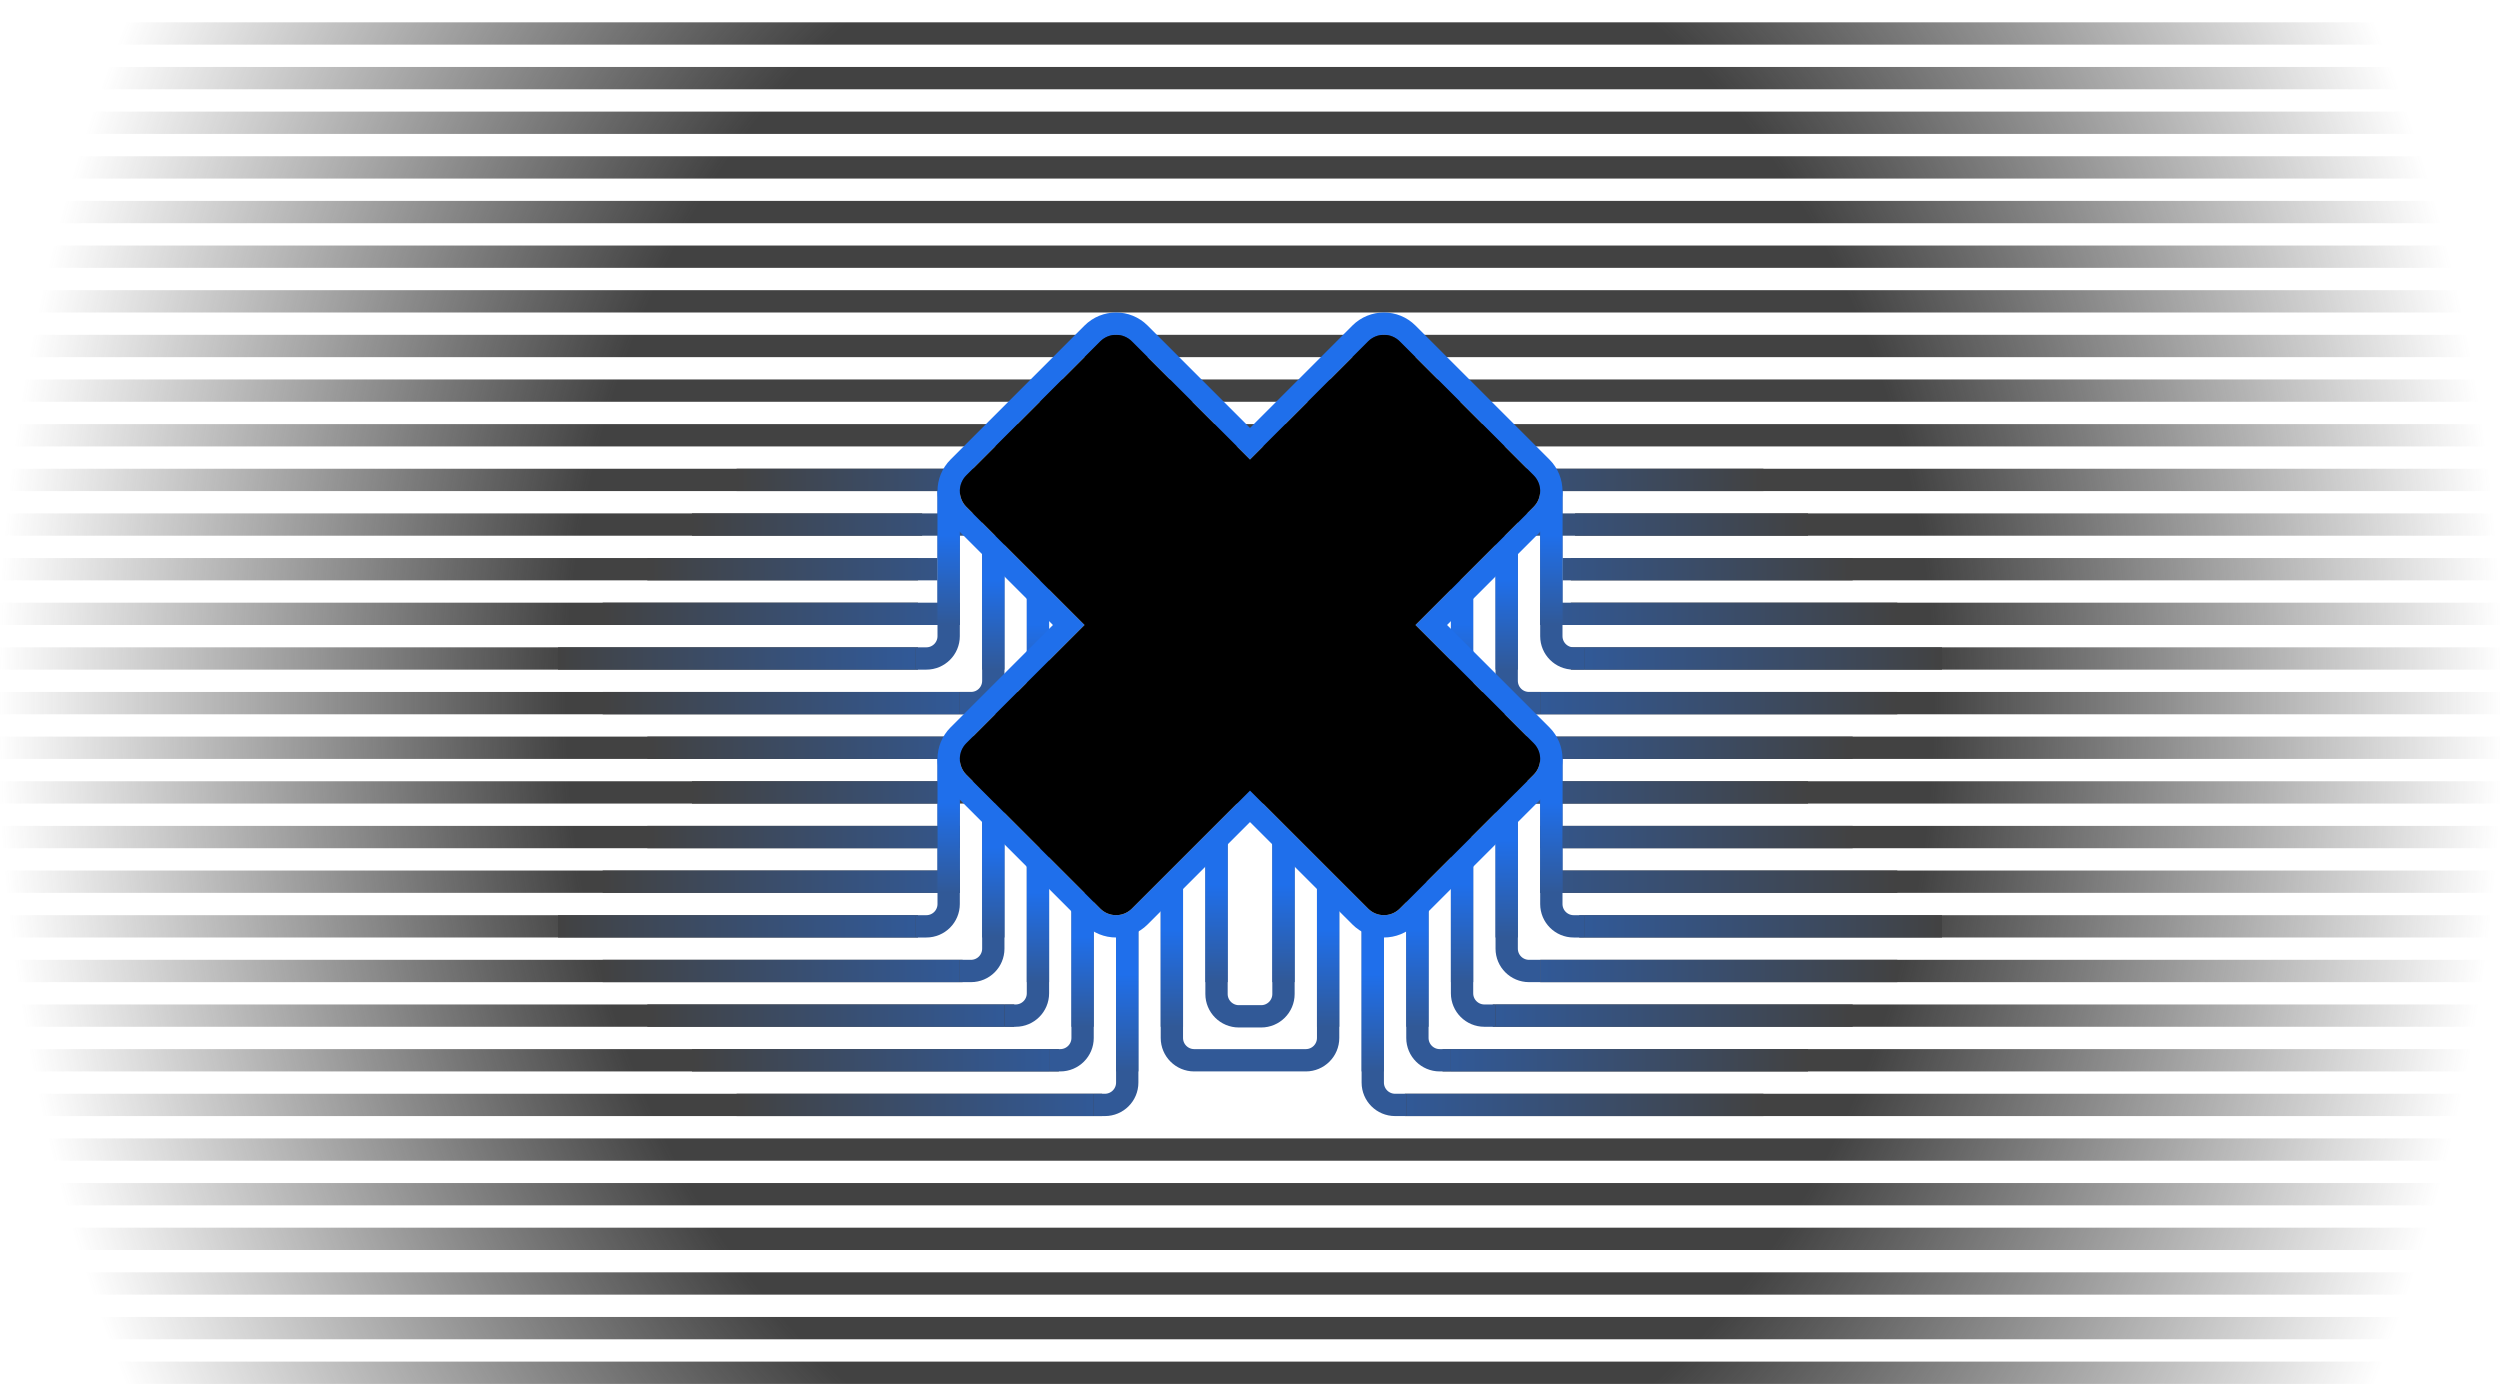
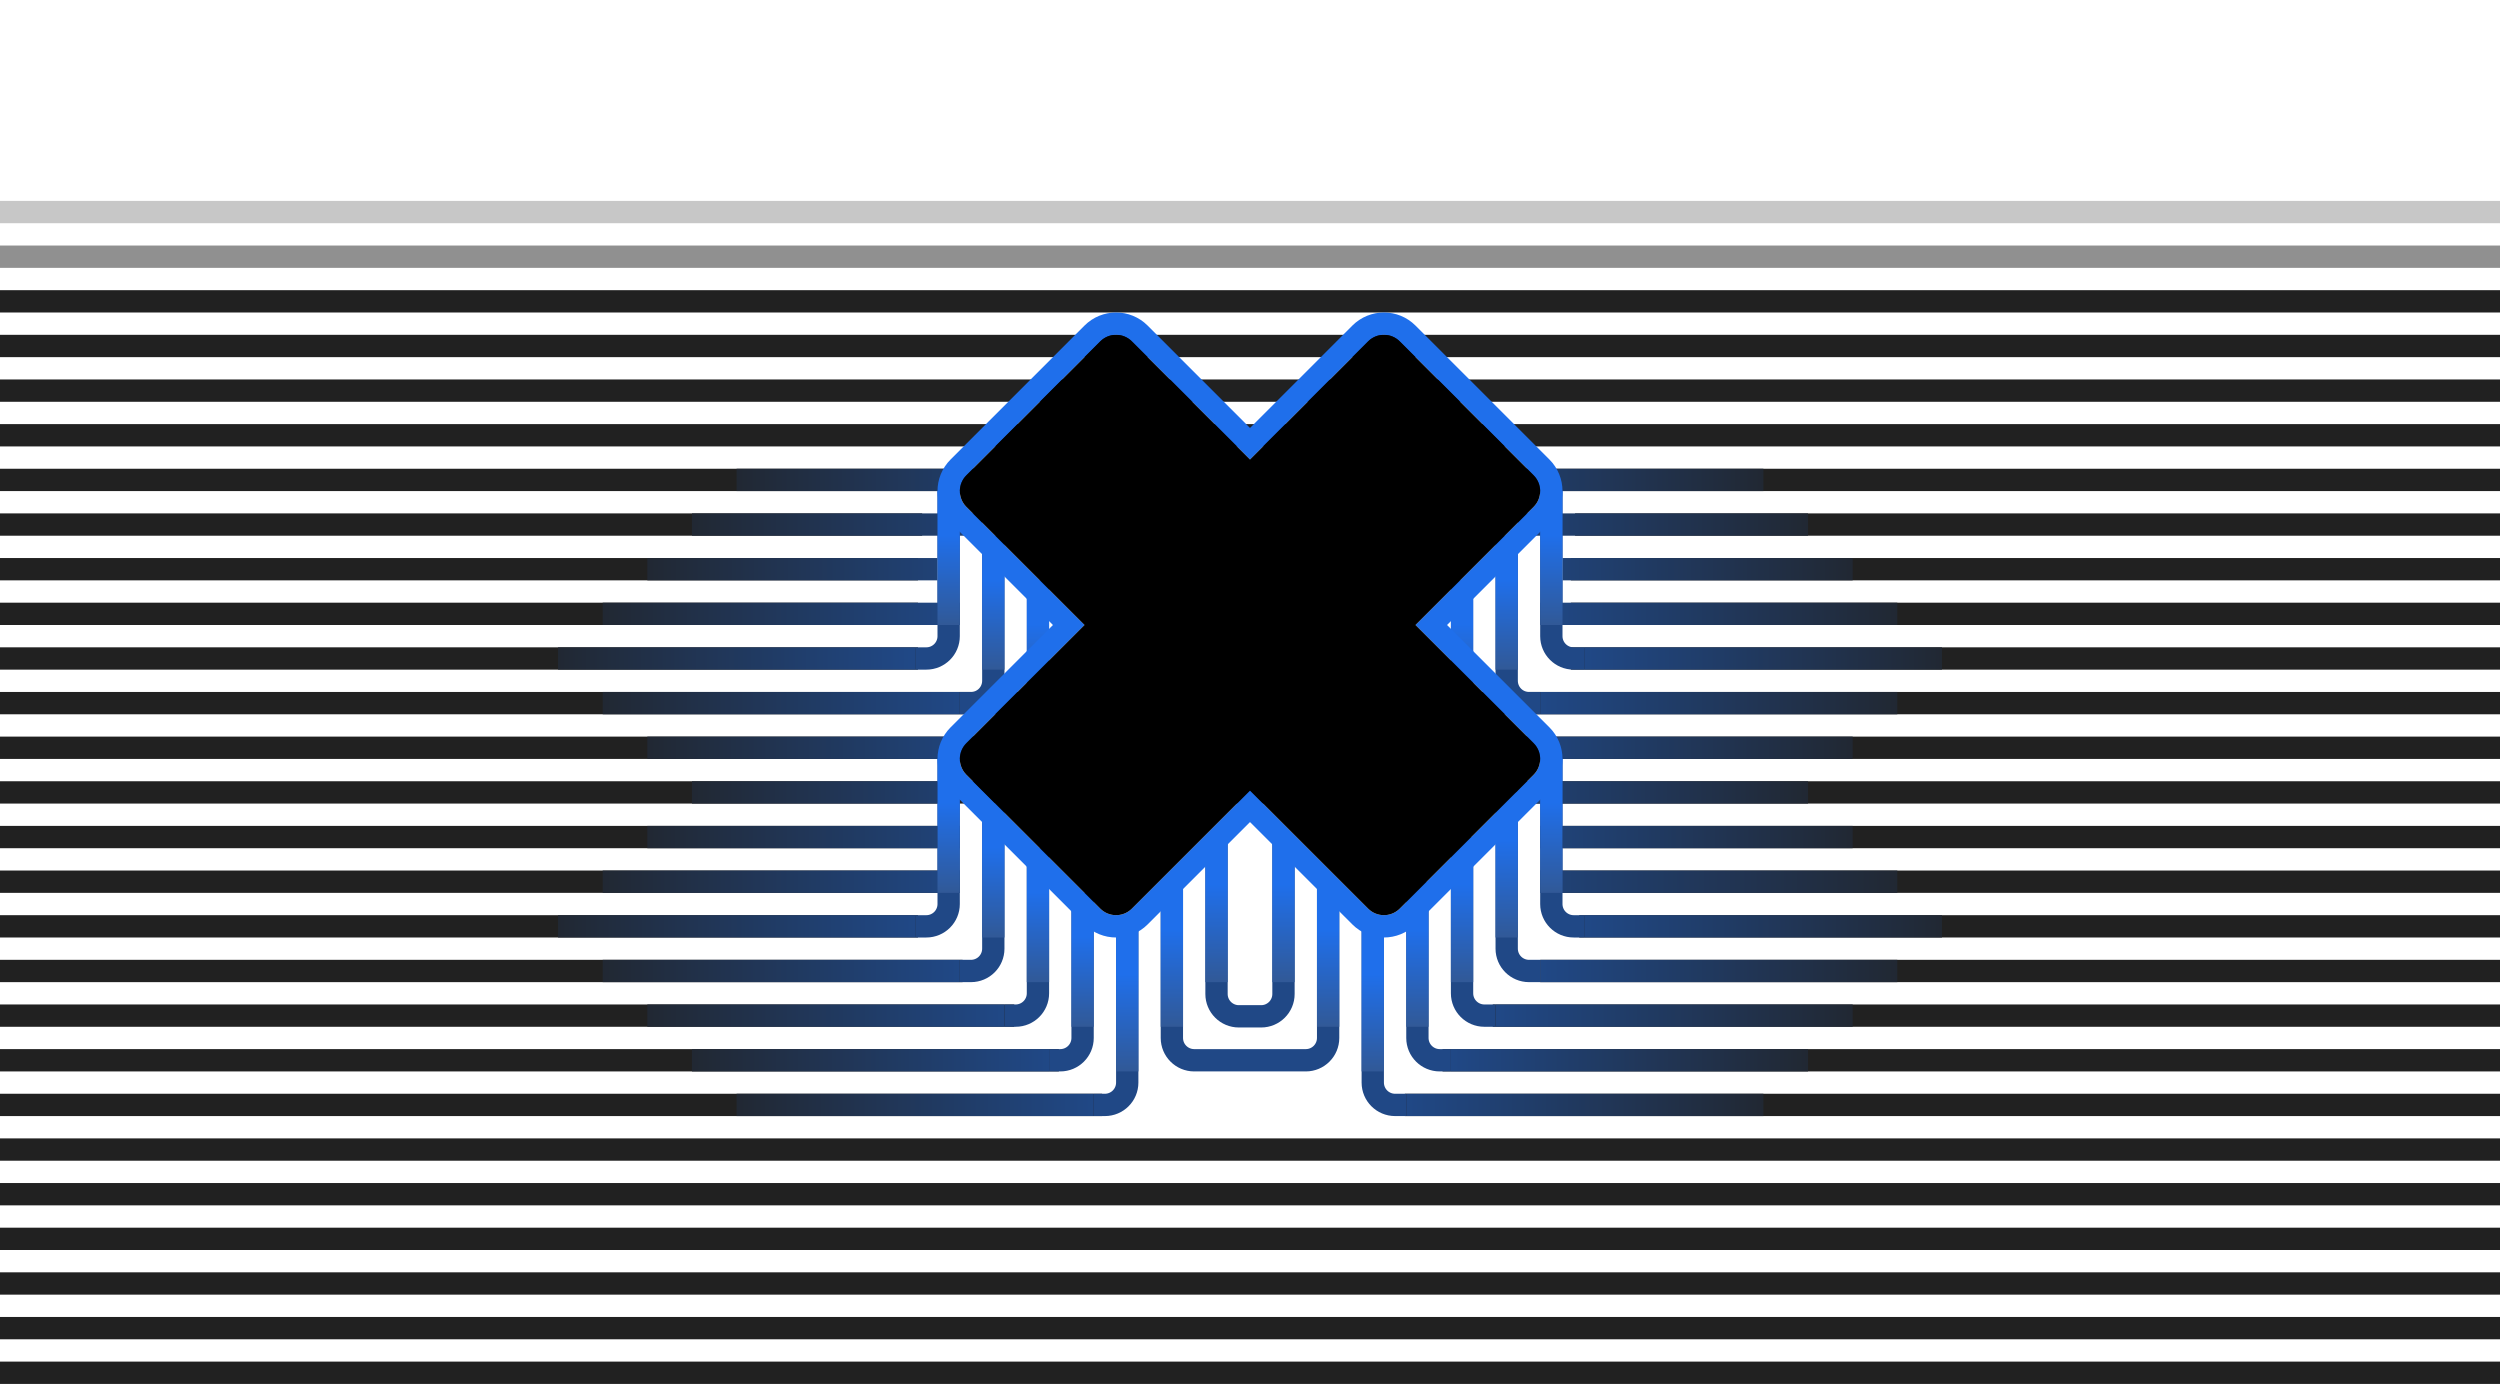
<svg xmlns="http://www.w3.org/2000/svg" width="1792px" height="992px" viewBox="0 0 1792 992" version="1.1">
  <defs>
-     <radialGradient cx="50%" cy="50%" fx="50%" fy="50%" r="91.803%" gradientTransform="translate(0.5,0.5),scale(0.544643,1),rotate(180),scale(1,1.22324),translate(-0.5,-0.5)" id="radialGradient-1">
-       <stop stop-color="#424242" offset="0%" />
-       <stop stop-color="#424242" offset="54.544%" />
-       <stop stop-color="#424242" stop-opacity="0" offset="100%" />
-     </radialGradient>
-     <linearGradient x1="0%" y1="50%" x2="100%" y2="50%" id="linearGradient-2">
-       <stop stop-color="#424242" offset="0%" />
-       <stop stop-color="#315997" offset="100%" />
+     <linearGradient x1="0%" y1="50%" x2="100%" y2="50%" id="linearGradient-1">
+       <stop stop-color="#212833" offset="0%" />
+       <stop stop-color="#204886" offset="100%" />
    </linearGradient>
-     <linearGradient x1="0%" y1="50%" x2="123.392%" y2="50%" id="linearGradient-3">
-       <stop stop-color="#424242" offset="0%" />
-       <stop stop-color="#315997" offset="100%" />
+     <linearGradient x1="0%" y1="50%" x2="123.19%" y2="50%" id="linearGradient-2">
+       <stop stop-color="#212833" offset="0%" />
+       <stop stop-color="#204886" offset="100%" />
    </linearGradient>
-     <linearGradient x1="0%" y1="50%" x2="143.464%" y2="50%" id="linearGradient-4">
-       <stop stop-color="#424242" offset="0%" />
-       <stop stop-color="#315997" offset="100%" />
+     <linearGradient x1="0%" y1="50%" x2="143.464%" y2="50%" id="linearGradient-3">
+       <stop stop-color="#212833" offset="0%" />
+       <stop stop-color="#204886" offset="100%" />
    </linearGradient>
-     <linearGradient x1="0%" y1="50%" x2="119.654%" y2="50%" id="linearGradient-5">
-       <stop stop-color="#424242" offset="0%" />
-       <stop stop-color="#315997" offset="100%" />
+     <linearGradient x1="0%" y1="50%" x2="119.654%" y2="50%" id="linearGradient-4">
+       <stop stop-color="#212833" offset="0%" />
+       <stop stop-color="#204886" offset="100%" />
    </linearGradient>
-     <linearGradient x1="0%" y1="50%" x2="121.459%" y2="50%" id="linearGradient-6">
-       <stop stop-color="#424242" offset="0%" />
-       <stop stop-color="#315997" offset="100%" />
+     <linearGradient x1="0%" y1="50%" x2="121.459%" y2="50%" id="linearGradient-5">
+       <stop stop-color="#212833" offset="0%" />
+       <stop stop-color="#204886" offset="100%" />
    </linearGradient>
-     <linearGradient x1="0%" y1="50%" x2="124.076%" y2="50%" id="linearGradient-7">
-       <stop stop-color="#424242" offset="0%" />
-       <stop stop-color="#315997" offset="100%" />
+     <linearGradient x1="0%" y1="50%" x2="124.076%" y2="50%" id="linearGradient-6">
+       <stop stop-color="#212833" offset="0%" />
+       <stop stop-color="#204886" offset="100%" />
+     </linearGradient>
+     <linearGradient x1="0%" y1="50%" x2="99.271%" y2="50%" id="linearGradient-7">
+       <stop stop-color="#212833" offset="0%" />
+       <stop stop-color="#204886" offset="100%" />
    </linearGradient>
    <linearGradient x1="0%" y1="50%" x2="123.223%" y2="50%" id="linearGradient-8">
-       <stop stop-color="#424242" offset="0%" />
-       <stop stop-color="#315997" offset="100%" />
+       <stop stop-color="#212833" offset="0%" />
+       <stop stop-color="#204886" offset="100%" />
    </linearGradient>
    <linearGradient x1="0%" y1="50%" x2="98.648%" y2="50%" id="linearGradient-9">
-       <stop stop-color="#424242" offset="0%" />
-       <stop stop-color="#315997" offset="100%" />
+       <stop stop-color="#212833" offset="0%" />
+       <stop stop-color="#204886" offset="100%" />
    </linearGradient>
    <linearGradient x1="0%" y1="50%" x2="124.021%" y2="50%" id="linearGradient-10">
-       <stop stop-color="#424242" offset="0%" />
-       <stop stop-color="#315997" offset="100%" />
+       <stop stop-color="#212833" offset="0%" />
+       <stop stop-color="#204886" offset="100%" />
    </linearGradient>
    <linearGradient x1="0%" y1="50%" x2="122.862%" y2="50%" id="linearGradient-11">
-       <stop stop-color="#424242" offset="0%" />
-       <stop stop-color="#315997" offset="100%" />
+       <stop stop-color="#212833" offset="0%" />
+       <stop stop-color="#204886" offset="100%" />
    </linearGradient>
    <linearGradient x1="50%" y1="32.791%" x2="50%" y2="100%" id="linearGradient-12">
      <stop stop-color="#1F6FEB" offset="0%" />
      <stop stop-color="#315997" offset="100%" />
    </linearGradient>
    <linearGradient x1="50%" y1="32.791%" x2="50%" y2="99.627%" id="linearGradient-13">
      <stop stop-color="#1F6FEB" offset="0%" />
      <stop stop-color="#315997" offset="100%" />
    </linearGradient>
    <linearGradient x1="50%" y1="32.791%" x2="50%" y2="100%" id="linearGradient-14">
      <stop stop-color="#1F6FEB" offset="0%" />
      <stop stop-color="#315997" offset="100%" />
    </linearGradient>
  </defs>
  <g id="art-dark" stroke="none" stroke-width="1" fill="none" fill-rule="evenodd">
-     <path d="M1792,976 L1792,992 L0,992 L0,976 L1792,976 Z M1792,944 L1792,960 L0,960 L0,944 L1792,944 Z M1792,912 L1792,928 L0,928 L0,912 L1792,912 Z M1792,880 L1792,896 L0,896 L0,880 L1792,880 Z M1792,848 L1792,864 L0,864 L0,848 L1792,848 Z M1792,816 L1792,832 L0,832 L0,816 L1792,816 Z M1792,784 L1792,800 L1007,800 L1007,784 L1792,784 Z M1792,752 L1792,768 L1034,768 L1034,752 L1792,752 Z M1792,720 L1792,736 L1070,736 L1070,720 L1792,720 Z M1792,688 L1792,704 L1104,704 L1104,688 L1792,688 Z M1792,656 L1792,672 L1132,672 L1132,656 L1792,656 Z M1792,624 L1792,640 L1104,640 L1104,624 L1792,624 Z M1792,592 L1792,608 L1104,608 L1104,592 L1792,592 Z M1792,560 L1792,576 L0,576 L0,560 L1792,560 Z M1792,528 L1792,544 L0,544 L0,528 L1792,528 Z M1792,496 L1792,512 L0,512 L0,496 L1792,496 Z M1792,464 L1792,480 L1126,480 L1126,464 L1792,464 Z M1792,432 L1792,448 L1126,448 L1126,432 L1792,432 Z M1792,400 L1792,416 L1126,416 L1126,400 L1792,400 Z M1129,384 L1129,368 L1792,368 L1792,384 L1129,384 Z M1792,336 L1792,352 L0,352 L0,336 L1792,336 Z M1792,304 L1792,320 L0,320 L0,304 L1792,304 Z M1792,272 L1792,288 L0,288 L0,272 L1792,272 Z M1792,240 L1792,256 L0,256 L0,240 L1792,240 Z M1792,208 L1792,224 L0,224 L0,208 L1792,208 Z M1792,176 L1792,192 L0,192 L0,176 L1792,176 Z M1792,144 L1792,160 L0,160 L0,144 L1792,144 Z M1792,112 L1792,128 L0,128 L0,112 L1792,112 Z M1792,80 L1792,96 L0,96 L0,80 L1792,80 Z M1792,48 L1792,64 L0,64 L0,48 L1792,48 Z M1792,16 L1792,32 L0,32 L0,16 L1792,16 Z M790,800 L0,800 L0,784 L790,784 L790,800 Z M759,768 L0,768 L0,752 L759,752 L759,768 Z M727,736 L0,736 L0,720 L727,720 L727,736 Z M690,704 L0,704 L0,688 L690,688 L690,704 Z M658,672 L0,672 L0,656 L658,656 L658,672 Z M688,640 L0,640 L0,624 L688,624 L688,640 Z M688,608 L0,608 L0,592 L688,592 L688,608 Z M658,480 L0,480 L0,464 L658,464 L658,480 Z M658,448 L0,448 L0,432 L658,432 L658,448 Z M658,416 L0,416 L0,400 L658,400 L658,416 Z M661,384 L0,384 L0,368 L661,368 L661,384 Z" id="grid" fill="url(#radialGradient-1)" />
+     <path d="M1792,976 L1792,992 L0,992 L0,976 L1792,976 Z M1792,944 L1792,960 L0,960 L0,944 L1792,944 Z M1792,912 L1792,928 L0,928 L0,912 L1792,912 Z M1792,880 L1792,896 L0,896 L0,880 L1792,880 Z M1792,848 L1792,864 L0,864 L0,848 L1792,848 Z M1792,816 L1792,832 L0,832 L0,816 L1792,816 Z M1792,784 L1792,800 L1007,800 L1007,784 L1792,784 Z M1792,752 L1792,768 L1034,768 L1034,752 L1792,752 Z M1792,720 L1792,736 L1070,736 L1070,720 L1792,720 Z M1792,688 L1792,704 L1104,704 L1104,688 L1792,688 Z M1792,656 L1792,672 L1132,672 L1132,656 L1792,656 Z M1792,624 L1792,640 L1104,640 L1104,624 L1792,624 Z M1792,592 L1792,608 L1104,608 L1104,592 L1792,592 Z M1792,560 L1792,576 L0,576 L0,560 L1792,560 Z M1792,528 L1792,544 L0,544 L0,528 L1792,528 Z M1792,496 L1792,512 L0,512 L0,496 L1792,496 Z M1792,464 L1792,480 L1126,480 L1126,464 L1792,464 Z M1792,432 L1792,448 L1126,448 L1126,432 L1792,432 Z M1792,400 L1792,416 L1126,416 L1126,400 L1792,400 Z M1792,368 L1792,384 L1129,384 L1129,368 L1792,368 Z M1792,336 L1792,352 L0,352 L0,336 L1792,336 Z M1792,304 L1792,320 L0,320 L0,304 L1792,304 Z M1792,272 L1792,288 L0,288 L0,272 L1792,272 Z M1792,240 L1792,256 L0,256 L0,240 L1792,240 Z M1792,208 L1792,224 L0,224 L0,208 L1792,208 Z M790,800 L0,800 L0,784 L790,784 L790,800 Z M759,768 L0,768 L0,752 L759,752 L759,768 Z M727,736 L0,736 L0,720 L727,720 L727,736 Z M690,704 L0,704 L0,688 L690,688 L690,704 Z M658,672 L0,672 L0,656 L658,656 L658,672 Z M688,640 L0,640 L0,624 L688,624 L688,640 Z M688,608 L0,608 L0,592 L688,592 L688,608 Z M658,480 L0,480 L0,464 L658,464 L658,480 Z M658,448 L0,448 L0,432 L658,432 L658,448 Z M658,416 L0,416 L0,400 L658,400 L658,416 Z M661,384 L0,384 L0,368 L661,368 L661,384 Z" id="grid" fill="#212121" />
+     <polygon id="Path" fill="#212121" opacity="0.25" points="0 144 1792 144 1792 160 0 160" />
+     <polygon id="Path" fill="#212121" opacity="0.5" points="0 176 1792 176 1792 192 0 192" />
    <g id="Group-3" transform="translate(400, 224)">
-       <path d="M280,320 L280,424 C280,432.837 272.837,440 264,440 L256,440 L256,440" id="Path-2-Copy-4" stroke="#315997" stroke-width="16" />
+       <path d="M280,320 L280,424 C280,432.837 272.837,440 264,440 L256,440 L256,440" id="Path-2-Copy-4" stroke="#204886" stroke-width="16" />
      <path d="M344,204 L344,296 C344,304.837 336.837,312 328,312 L320,312 L320,312" id="Path-2-Copy-11" stroke="#87A3D6" stroke-width="16" />
-       <path d="M312,172 L312,264 C312,272.837 304.837,280 296,280 L288,280 L288,280" id="Path-2-Copy-12" stroke="#315997" stroke-width="16" />
-       <path d="M280,128 L280,232 C280,240.837 272.837,248 264,248 L256,248 L256,248" id="Path-2-Copy-13" stroke="#315997" stroke-width="16" />
-       <polygon id="Rectangle-Copy-54" fill="url(#linearGradient-2)" points="64 496 320 496 320 512 64 512" />
-       <polygon id="Rectangle-Copy-55" fill="url(#linearGradient-2)" points="32 464 288 464 288 480 32 480" />
-       <polygon id="Rectangle-Copy-56" fill="url(#linearGradient-2)" points="0 432 256 432 256 448 0 448" />
-       <polygon id="Rectangle-Copy-57" fill="url(#linearGradient-2)" points="32 400 288 400 288 416 32 416" />
-       <polygon id="Rectangle-Copy-58" fill="url(#linearGradient-3)" points="64 368 272 368 272 384 64 384" />
-       <polygon id="Rectangle-Copy-59" fill="url(#linearGradient-4)" points="96 336 272 336 272 352 96 352" />
-       <polygon id="Rectangle-Copy-66" fill="url(#linearGradient-2)" points="96 528 352 528 352 544 96 544" />
-       <polygon id="Rectangle-Copy-67" fill="url(#linearGradient-2)" points="128 560 384 560 384 576 128 576" />
-       <polygon id="Rectangle-Copy-68" fill="url(#linearGradient-2)" points="32 272 288 272 288 288 32 288" />
-       <polygon id="Rectangle-Copy-75" fill="url(#linearGradient-5)" transform="translate(832, 408) scale(-1, 1) translate(-832, -408) " points="704 400 960 400 960 416 704 416" />
-       <polygon id="Rectangle-Copy-79" fill="url(#linearGradient-6)" transform="translate(824, 376) scale(-1, 1) translate(-824, -376) " points="720 368 928 368 928 384 720 384" />
-       <polygon id="Rectangle-Copy-84" fill="url(#linearGradient-7)" transform="translate(792, 344) scale(-1, 1) translate(-792, -344) " points="688 336 896 336 896 352 688 352" />
-       <polygon id="Rectangle-Copy-71" fill="url(#linearGradient-2)" transform="translate(736, 568) scale(-1, 1) translate(-736, -568) " points="608 560 864 560 864 576 608 576" />
-       <polygon id="Rectangle-Copy-72" fill="url(#linearGradient-2)" transform="translate(768, 536) scale(-1, 1) translate(-768, -536) " points="640 528 896 528 896 544 640 544" />
-       <polygon id="Rectangle-Copy-73" fill="url(#linearGradient-2)" transform="translate(800, 504) scale(-1, 1) translate(-800, -504) " points="672 496 928 496 928 512 672 512" />
-       <polygon id="Rectangle-Copy-74" fill="url(#linearGradient-2)" transform="translate(832, 472) scale(-1, 1) translate(-832, -472) " points="704 464 960 464 960 480 704 480" />
-       <polygon id="Rectangle-Copy-75" fill="url(#linearGradient-2)" transform="translate(864, 440) scale(-1, 1) translate(-864, -440) " points="736 432 992 432 992 448 736 448" />
-       <path d="M712,320 L712,424 C712,432.837 719.163,440 728,440 L736,440 L736,440" id="Path-2-Copy-20" stroke="#315997" stroke-width="16" />
-       <polygon id="Rectangle-Copy-76" fill="url(#linearGradient-2)" transform="translate(800, 312) scale(-1, 1) translate(-800, -312) " points="672 304 928 304 928 320 672 320" />
-       <polygon id="Rectangle-Copy-77" fill="url(#linearGradient-2)" transform="translate(832, 280) scale(-1, 1) translate(-832, -280) " points="704 272 960 272 960 288 704 288" />
-       <polygon id="Rectangle-Copy-78" fill="url(#linearGradient-2)" transform="translate(864, 248) scale(-1, 1) translate(-864, -248) " points="736 240 992 240 992 256 736 256" />
-       <polygon id="Rectangle-Copy-81" fill="url(#linearGradient-2)" transform="translate(832, 216) scale(-1, 1) translate(-832, -216) " points="704 208 960 208 960 224 704 224" />
+       <path d="M312,172 L312,264 C312,272.837 304.837,280 296,280 L288,280 L288,280" id="Path-2-Copy-12" stroke="#204886" stroke-width="16" />
+       <path d="M280,128 L280,232 C280,240.837 272.837,248 264,248 L256,248 L256,248" id="Path-2-Copy-13" stroke="#204886" stroke-width="16" />
+       <polygon id="Rectangle-Copy-54" fill="url(#linearGradient-1)" points="64 496 320 496 320 512 64 512" />
+       <polygon id="Rectangle-Copy-55" fill="url(#linearGradient-1)" points="32 464 288 464 288 480 32 480" />
+       <polygon id="Rectangle-Copy-56" fill="url(#linearGradient-1)" points="0 432 256 432 256 448 0 448" />
+       <polygon id="Rectangle-Copy-57" fill="url(#linearGradient-1)" points="32 400 288 400 288 416 32 416" />
+       <polygon id="Rectangle-Copy-58" fill="url(#linearGradient-2)" points="64 368 272 368 272 384 64 384" />
+       <polygon id="Rectangle-Copy-59" fill="url(#linearGradient-3)" points="96 336 272 336 272 352 96 352" />
+       <polygon id="Rectangle-Copy-66" fill="url(#linearGradient-1)" points="96 528 352 528 352 544 96 544" />
+       <polygon id="Rectangle-Copy-67" fill="url(#linearGradient-1)" points="128 560 384 560 384 576 128 576" />
+       <polygon id="Rectangle-Copy-68" fill="url(#linearGradient-1)" points="32 272 288 272 288 288 32 288" />
+       <polygon id="Rectangle-Copy-75" fill="url(#linearGradient-4)" transform="translate(832, 408) scale(-1, 1) translate(-832, -408) " points="704 400 960 400 960 416 704 416" />
+       <polygon id="Rectangle-Copy-79" fill="url(#linearGradient-5)" transform="translate(824, 376) scale(-1, 1) translate(-824, -376) " points="720 368 928 368 928 384 720 384" />
+       <polygon id="Rectangle-Copy-84" fill="url(#linearGradient-6)" transform="translate(792, 344) scale(-1, 1) translate(-792, -344) " points="688 336 896 336 896 352 688 352" />
+       <polygon id="Rectangle-Copy-71" fill="url(#linearGradient-1)" transform="translate(736, 568) scale(-1, 1) translate(-736, -568) " points="608 560 864 560 864 576 608 576" />
+       <polygon id="Rectangle-Copy-72" fill="url(#linearGradient-1)" transform="translate(768, 536) scale(-1, 1) translate(-768, -536) " points="640 528 896 528 896 544 640 544" />
+       <polygon id="Rectangle-Copy-73" fill="url(#linearGradient-7)" transform="translate(800, 504) scale(-1, 1) translate(-800, -504) " points="672 496 928 496 928 512 672 512" />
+       <polygon id="Rectangle-Copy-74" fill="url(#linearGradient-1)" transform="translate(832, 472) scale(-1, 1) translate(-832, -472) " points="704 464 960 464 960 480 704 480" />
+       <polygon id="Rectangle-Copy-75" fill="url(#linearGradient-1)" transform="translate(864, 440) scale(-1, 1) translate(-864, -440) " points="736 432 992 432 992 448 736 448" />
+       <path d="M712,320 L712,424 C712,432.837 719.163,440 728,440 L736,440 L736,440" id="Path-2-Copy-20" stroke="#204886" stroke-width="16" />
+       <polygon id="Rectangle-Copy-76" fill="url(#linearGradient-1)" transform="translate(800, 312) scale(-1, 1) translate(-800, -312) " points="672 304 928 304 928 320 672 320" />
+       <polygon id="Rectangle-Copy-77" fill="url(#linearGradient-1)" transform="translate(832, 280) scale(-1, 1) translate(-832, -280) " points="704 272 960 272 960 288 704 288" />
+       <polygon id="Rectangle-Copy-78" fill="url(#linearGradient-1)" transform="translate(864, 248) scale(-1, 1) translate(-864, -248) " points="736 240 992 240 992 256 736 256" />
+       <polygon id="Rectangle-Copy-81" fill="url(#linearGradient-1)" transform="translate(832, 216) scale(-1, 1) translate(-832, -216) " points="704 208 960 208 960 224 704 224" />
      <polygon id="Rectangle-Copy-82" fill="url(#linearGradient-8)" transform="translate(824, 184) scale(-1, 1) translate(-824, -184) " points="720 176 928 176 928 192 720 192" />
      <polygon id="Rectangle-Copy-83" fill="url(#linearGradient-8)" transform="translate(792, 152) scale(-1, 1) translate(-792, -152) " points="688 144 896 144 896 160 688 160" />
      <polygon id="Rectangle-Copy-85" fill="url(#linearGradient-8)" transform="translate(760, 120) scale(-1, 1) translate(-760, -120) " points="656 112 864 112 864 128 656 128" />
-       <polygon id="Rectangle-Copy-70" fill="url(#linearGradient-2)" points="64 304 320 304 320 320 64 320" />
+       <polygon id="Rectangle-Copy-70" fill="url(#linearGradient-1)" points="64 304 320 304 320 320 64 320" />
      <polygon id="Rectangle-Copy-69" fill="url(#linearGradient-9)" points="0 240 256 240 256 256 0 256" />
-       <polygon id="Rectangle-Copy-88" fill="url(#linearGradient-2)" points="32 208 288 208 288 224 32 224" />
+       <polygon id="Rectangle-Copy-88" fill="url(#linearGradient-1)" points="32 208 288 208 288 224 32 224" />
      <polygon id="Rectangle-Copy-89" fill="url(#linearGradient-10)" points="64 176 272 176 272 192 64 192" />
      <polygon id="Rectangle-Copy-91" fill="url(#linearGradient-11)" points="96 144 304 144 304 160 96 160" />
      <polygon id="Rectangle-Copy-92" fill="url(#linearGradient-11)" points="128 112 336 112 336 128 128 128" />
-       <path d="M312,360 L312,456 C312,464.837 304.837,472 296,472 L288,472 L288,472" id="Path-2-Copy-5" stroke="#315997" stroke-width="16" />
-       <path d="M344,392 L344,488 C344,496.837 336.837,504 328,504 L320,504 L320,504" id="Path-2-Copy-6" stroke="#315997" stroke-width="16" />
-       <path d="M408,441 L408,552 C408,560.837 400.837,568 392,568 L384,568 L384,568" id="Path-2-Copy-7" stroke="#315997" stroke-width="16" />
-       <path d="M584,441 L584,552 C584,560.837 591.163,568 600,568 L608,568 L608,568" id="Path-2-Copy-16" stroke="#315997" stroke-width="16" />
-       <path d="M616,427 L616,520 C616,528.837 623.163,536 632,536 L640,536 L640,536" id="Path-2-Copy-17" stroke="#315997" stroke-width="16" />
-       <path d="M648,395 L648,488 C648,496.837 655.163,504 664,504 L672,504 L672,504" id="Path-2-Copy-18" stroke="#315997" stroke-width="16" />
-       <path d="M680,363 L680,456 C680,464.837 687.163,472 696,472 L704,472 L704,472" id="Path-2-Copy-19" stroke="#315997" stroke-width="16" />
+       <path d="M312,360 L312,456 C312,464.837 304.837,472 296,472 L288,472 L288,472" id="Path-2-Copy-5" stroke="#204886" stroke-width="16" />
+       <path d="M344,392 L344,488 C344,496.837 336.837,504 328,504 L320,504 L320,504" id="Path-2-Copy-6" stroke="#204886" stroke-width="16" />
+       <path d="M408,441 L408,552 C408,560.837 400.837,568 392,568 L384,568 L384,568" id="Path-2-Copy-7" stroke="#204886" stroke-width="16" />
+       <path d="M584,441 L584,552 C584,560.837 591.163,568 600,568 L608,568 L608,568" id="Path-2-Copy-16" stroke="#204886" stroke-width="16" />
+       <path d="M616,427 L616,520 C616,528.837 623.163,536 632,536 L640,536 L640,536" id="Path-2-Copy-17" stroke="#204886" stroke-width="16" />
+       <path d="M648,395 L648,488 C648,496.837 655.163,504 664,504 L672,504 L672,504" id="Path-2-Copy-18" stroke="#204886" stroke-width="16" />
+       <path d="M680,363 L680,456 C680,464.837 687.163,472 696,472 L704,472 L704,472" id="Path-2-Copy-19" stroke="#204886" stroke-width="16" />
      <path d="M648,200 L648,296 C648,304.837 655.163,312 664,312 L672,312 L672,312" id="Path-2-Copy-21" stroke="#87A3D6" stroke-width="16" />
-       <path d="M680,168 L680,264 C680,272.837 687.163,280 696,280 L704,280 L704,280" id="Path-2-Copy-22" stroke="#315997" stroke-width="16" />
-       <path d="M712,128 L712,232 C712,240.837 719.163,248 728,248 L736,248 L736,248" id="Path-2-Copy-23" stroke="#315997" stroke-width="16" />
-       <path d="M440,409 L440,520 C440,528.837 447.163,536 456,536 L496,536 L496,536" id="Path-2-Copy-9" stroke="#315997" stroke-width="16" />
-       <path d="M552,409 L552,520 C552,528.837 544.837,536 536,536 L496,536 L496,536" id="Path-2-Copy-15" stroke="#315997" stroke-width="16" />
-       <path d="M472,377 L472,488.5 C472,497.337 479.163,504.5 488,504.5 L496,504.5 L496,504.5" id="Path-2-Copy-10" stroke="#315997" stroke-width="16" />
-       <path d="M520,377 L520,488.5 C520,497.337 512.837,504.5 504,504.5 L496,504.5 L496,504.5" id="Path-2-Copy-14" stroke="#315997" stroke-width="16" />
-       <path d="M376,423 L376,520 C376,528.837 368.837,536 360,536 L352,536 L352,536" id="Path-2-Copy-8" stroke="#315997" stroke-width="16" />
+       <path d="M680,168 L680,264 C680,272.837 687.163,280 696,280 L704,280 L704,280" id="Path-2-Copy-22" stroke="#204886" stroke-width="16" />
+       <path d="M712,128 L712,232 C712,240.837 719.163,248 728,248 L736,248 L736,248" id="Path-2-Copy-23" stroke="#204886" stroke-width="16" />
+       <path d="M440,409 L440,520 C440,528.837 447.163,536 456,536 L496,536 L496,536" id="Path-2-Copy-9" stroke="#204886" stroke-width="16" />
+       <path d="M552,409 L552,520 C552,528.837 544.837,536 536,536 L496,536 L496,536" id="Path-2-Copy-15" stroke="#204886" stroke-width="16" />
+       <path d="M472,377 L472,488.5 C472,497.337 479.163,504.5 488,504.5 L496,504.5 L496,504.5" id="Path-2-Copy-10" stroke="#204886" stroke-width="16" />
+       <path d="M520,377 L520,488.5 C520,497.337 512.837,504.5 504,504.5 L496,504.5 L496,504.5" id="Path-2-Copy-14" stroke="#204886" stroke-width="16" />
+       <path d="M376,423 L376,520 C376,528.837 368.837,536 360,536 L352,536 L352,536" id="Path-2-Copy-8" stroke="#204886" stroke-width="16" />
      <rect id="Rectangle" fill="url(#linearGradient-12)" x="272" y="128" width="16" height="96" />
      <rect id="Rectangle-Copy-32" fill="url(#linearGradient-12)" x="304" y="160" width="16" height="96" />
      <rect id="Rectangle-Copy-33" fill="url(#linearGradient-12)" x="336" y="192" width="16" height="96" />
      <rect id="Rectangle-Copy-34" fill="url(#linearGradient-12)" x="272" y="320" width="16" height="96" />
      <rect id="Rectangle-Copy-35" fill="url(#linearGradient-13)" x="304" y="352" width="16" height="96" />
      <rect id="Rectangle-Copy-36" fill="url(#linearGradient-12)" x="336" y="384" width="16" height="96" />
      <rect id="Rectangle-Copy-37" fill="url(#linearGradient-12)" x="368" y="416" width="16" height="96" />
      <polygon id="Rectangle-Copy-38" fill="url(#linearGradient-14)" points="400 440 416 440 416 544 400 544" />
      <polygon id="Rectangle-Copy-39" fill="url(#linearGradient-14)" points="432 408 448 408 448 512 432 512" />
      <polygon id="Rectangle-Copy-40" fill="url(#linearGradient-14)" points="464 376 480 376 480 480 464 480" />
      <polygon id="Rectangle-Copy-41" fill="url(#linearGradient-14)" points="512 376 528 376 528 480 512 480" />
      <polygon id="Rectangle-Copy-42" fill="url(#linearGradient-14)" points="544 408 560 408 560 512 544 512" />
      <polygon id="Rectangle-Copy-43" fill="url(#linearGradient-14)" points="576 440 592 440 592 544 576 544" />
      <polygon id="Rectangle-Copy-44" fill="url(#linearGradient-14)" points="608 408 624 408 624 512 608 512" />
      <polygon id="Rectangle-Copy-45" fill="url(#linearGradient-14)" points="640 376 656 376 656 480 640 480" />
      <polygon id="Rectangle-Copy-46" fill="url(#linearGradient-14)" points="672 344 688 344 688 448 672 448" />
      <polygon id="Rectangle-Copy-47" fill="url(#linearGradient-12)" points="704 320 720 320 720 416 704 416" />
      <polygon id="Rectangle-Copy-48" fill="url(#linearGradient-12)" points="704 128 720 128 720 224 704 224" />
      <polygon id="Rectangle-Copy-49" fill="url(#linearGradient-12)" points="672 160 688 160 688 256 672 256" />
      <polygon id="Rectangle-Copy-50" fill="url(#linearGradient-12)" points="640 192 656 192 656 288 640 288" />
      <path d="M592,8 C598.142,8 604.284,10.343 608.971,15.029 L704.971,111.029 C709.657,115.716 712,121.858 712,128 C712,134.142 709.657,140.284 704.971,144.971 L625.941,224 L704.971,303.029 C709.657,307.716 712,313.858 712,320 C712,326.142 709.657,332.284 704.971,336.971 L608.971,432.971 C604.284,437.657 598.142,440 592,440 C585.858,440 579.716,437.657 575.029,432.971 L496,353.941 L416.971,432.971 C412.284,437.657 406.142,440 400,440 C393.858,440 387.716,437.657 383.029,432.971 L287.029,336.971 C282.343,332.284 280,326.142 280,320 C280,313.858 282.343,307.716 287.029,303.029 L366.059,224 L287.029,144.971 C282.343,140.284 280,134.142 280,128 C280,121.858 282.343,115.716 287.029,111.029 L383.029,15.029 C387.716,10.343 393.858,8 400,8 C406.142,8 412.284,10.343 416.971,15.029 L496,94.059 L575.029,15.029 C579.716,10.343 585.858,8 592,8 Z" id="Path" stroke="#1F6FEB" stroke-width="16" />
      <path d="M699.314,331.314 C705.488,325.14 705.561,315.175 699.534,308.911 L699.314,308.686 L625.941,235.313 L614.627,224 L625.941,212.686 L699.314,139.314 C705.488,133.14 705.561,123.175 699.534,116.911 L699.314,116.686 L603.314,20.686 C597.14,14.512 587.175,14.439 580.911,20.466 L580.686,20.686 L507.313,94.058 L496,105.372 L484.686,94.058 L411.314,20.686 C405.14,14.512 395.175,14.439 388.911,20.466 L388.686,20.686 L292.686,116.686 C286.512,122.86 286.439,132.825 292.466,139.089 L292.686,139.314 L366.058,212.686 L377.372,223.999 L366.058,235.313 L292.686,308.686 C286.512,314.86 286.439,324.825 292.466,331.089 L292.686,331.314 L388.686,427.314 C394.86,433.488 404.825,433.561 411.089,427.534 L411.314,427.314 L484.686,353.941 L495.999,342.627 L507.313,353.941 L580.686,427.314 C586.86,433.488 596.825,433.561 603.089,427.534 L603.314,427.314 L699.314,331.314 Z" id="Path" fill="#000000" />
    </g>
  </g>
</svg>
